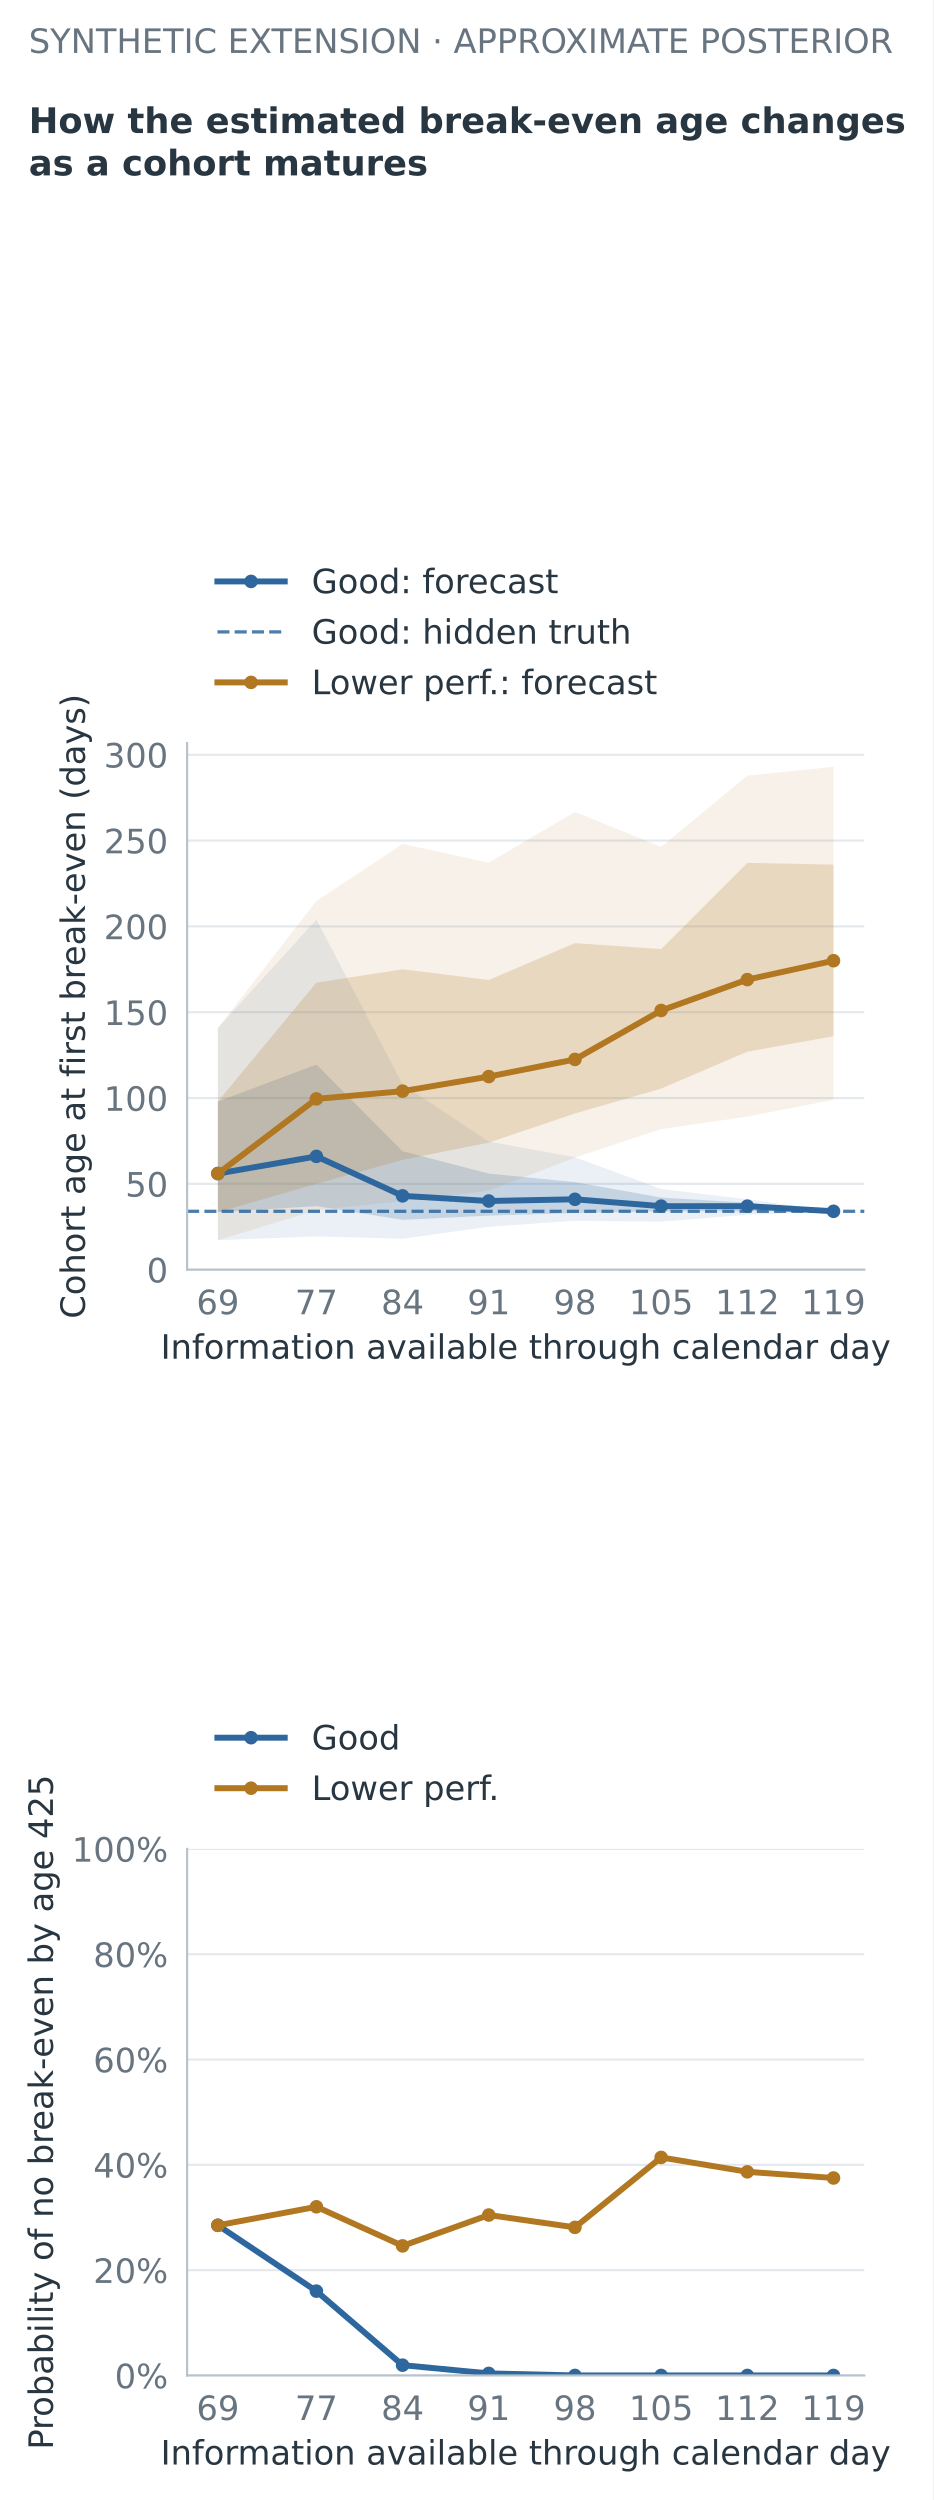
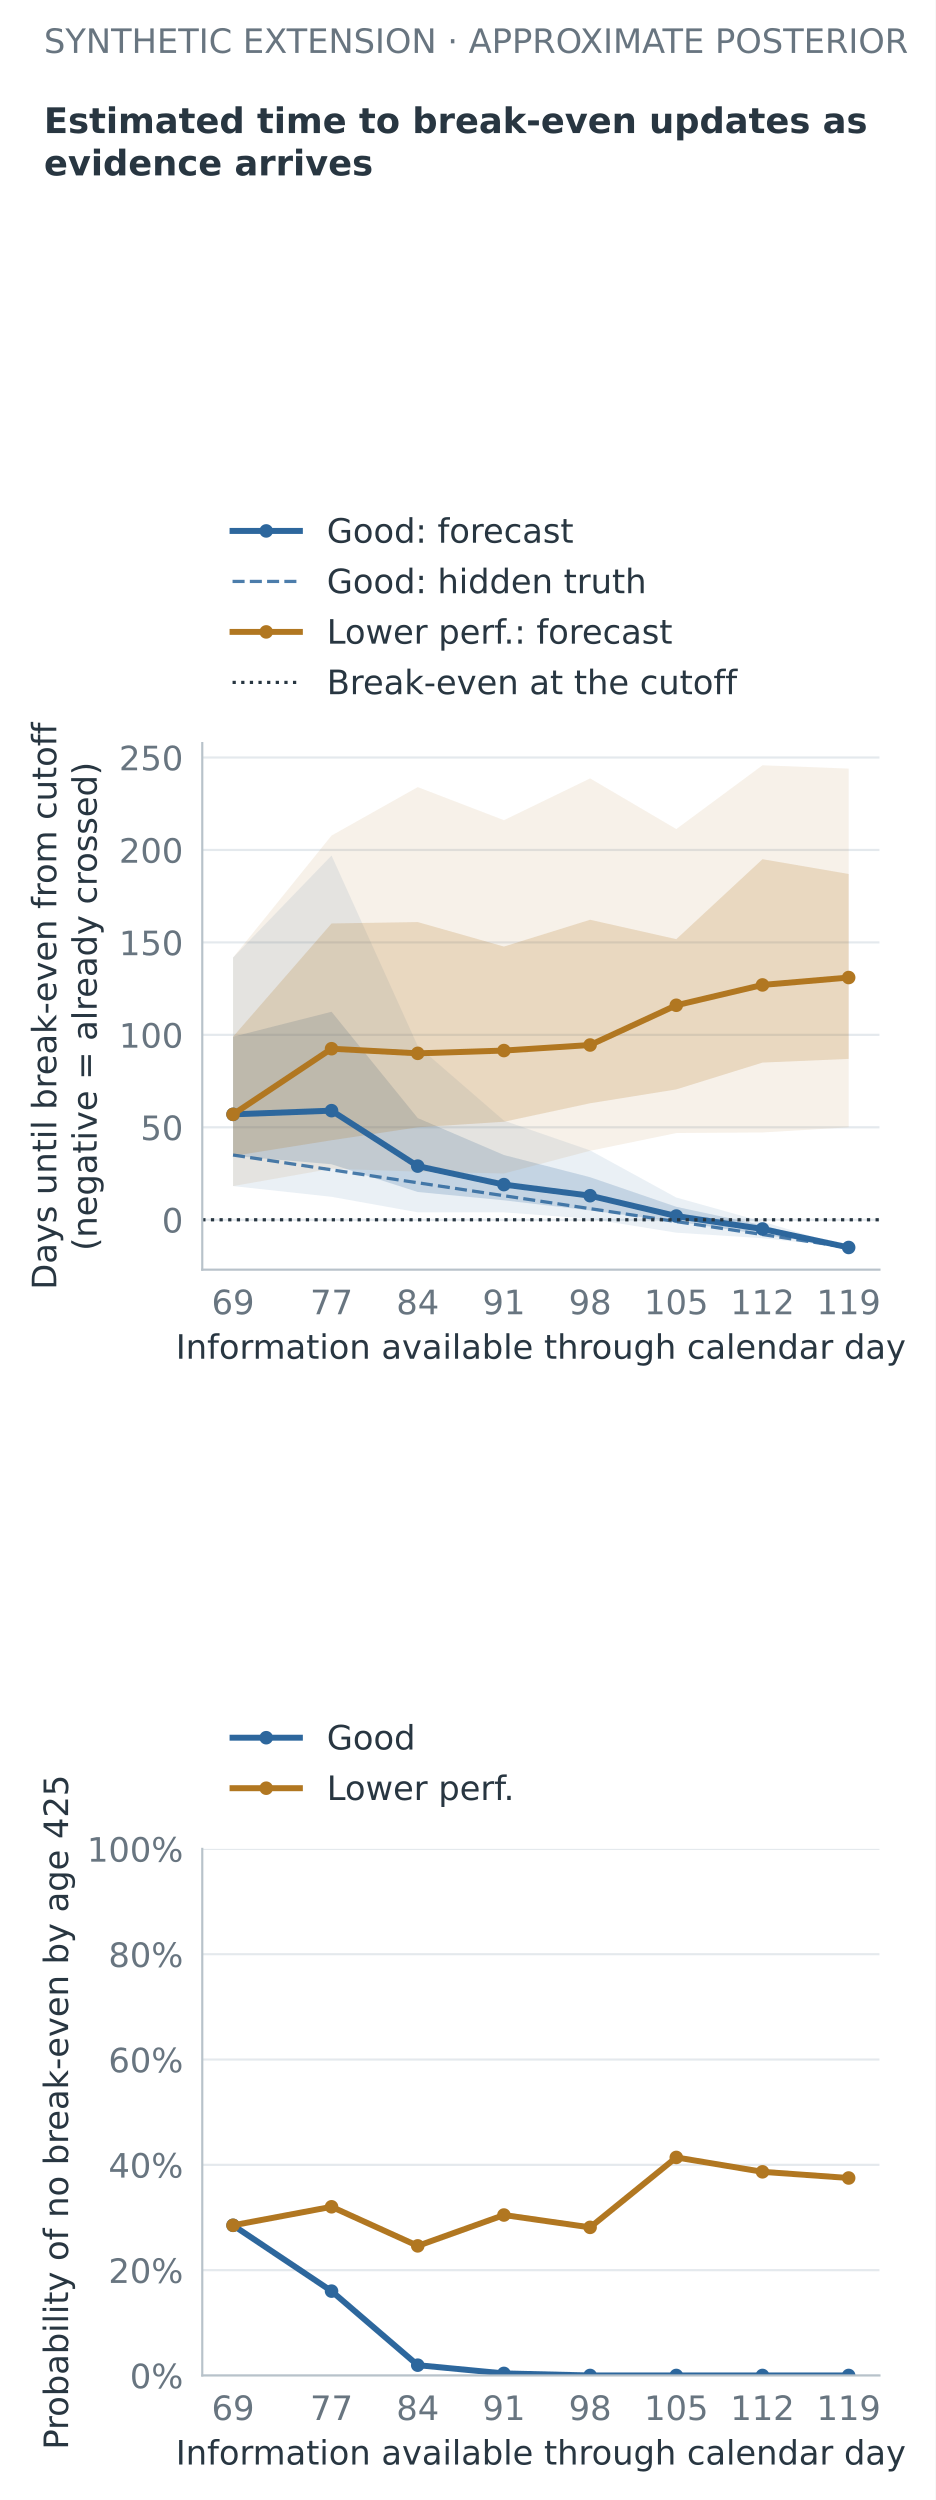
- <svg xmlns="http://www.w3.org/2000/svg" xmlns:xlink="http://www.w3.org/1999/xlink" role="img" aria-labelledby="11-break-even-learning-mobile-title 11-break-even-learning-mobile-desc" width="343.762pt" height="921.023pt" viewBox="0 0 343.762 921.023" version="1.1">
+ <svg xmlns="http://www.w3.org/2000/svg" xmlns:xlink="http://www.w3.org/1999/xlink" role="img" aria-labelledby="11-break-even-learning-mobile-title 11-break-even-learning-mobile-desc" width="344.663pt" height="921.023pt" viewBox="0 0 344.663 921.023" version="1.1">
  <defs>
    <style type="text/css">*{stroke-linejoin: round; stroke-linecap: butt}</style>
  </defs>
  <g id="figure_1">
    <g id="patch_1">
-       <path d="M 0 921.023  L 343.762 921.023  L 343.762 0  L 0 0  z " style="fill: #ffffff" />
+       <path d="M 0 921.023  L 344.663 921.023  L 344.663 0  L 0 0  z " style="fill: #ffffff" />
    </g>
    <g id="axes_1">
      <g id="patch_2">
-         <path d="M 68.931 467.756  L 318.411 467.756  L 318.411 273.762  L 68.931 273.762  z " style="fill: #ffffff" />
+         <path d="M 74.515 467.756  L 323.995 467.756  L 323.995 273.762  L 74.515 273.762  z " style="fill: #ffffff" />
      </g>
      <g id="matplotlib.axis_1">
        <g id="xtick_1">
          <g id="line2d_1" />
          <g id="text_1">
-             <text style="font-size: 12.4px; font-family: 'DejaVu Sans'; text-anchor: middle; fill: #687580" x="80.271" y="484.177" transform="rotate(-0 80.27141 484.1766)">69</text>
+             <text style="font-size: 12.4px; font-family: 'DejaVu Sans'; text-anchor: middle; fill: #687580" x="85.855" y="484.177" transform="rotate(-0 85.85528 484.1766)">69</text>
          </g>
        </g>
        <g id="xtick_2">
          <g id="line2d_2" />
          <g id="text_2">
-             <text style="font-size: 12.4px; font-family: 'DejaVu Sans'; text-anchor: middle; fill: #687580" x="116.559" y="484.177" transform="rotate(-0 116.5594 484.1766)">77</text>
+             <text style="font-size: 12.4px; font-family: 'DejaVu Sans'; text-anchor: middle; fill: #687580" x="122.143" y="484.177" transform="rotate(-0 122.1433 484.1766)">77</text>
          </g>
        </g>
        <g id="xtick_3">
          <g id="line2d_3" />
          <g id="text_3">
-             <text style="font-size: 12.4px; font-family: 'DejaVu Sans'; text-anchor: middle; fill: #687580" x="148.311" y="484.177" transform="rotate(-0 148.3114 484.1766)">84</text>
+             <text style="font-size: 12.4px; font-family: 'DejaVu Sans'; text-anchor: middle; fill: #687580" x="153.895" y="484.177" transform="rotate(-0 153.8953 484.1766)">84</text>
          </g>
        </g>
        <g id="xtick_4">
          <g id="line2d_4" />
          <g id="text_4">
-             <text style="font-size: 12.4px; font-family: 'DejaVu Sans'; text-anchor: middle; fill: #687580" x="180.063" y="484.177" transform="rotate(-0 180.0634 484.1766)">91</text>
+             <text style="font-size: 12.4px; font-family: 'DejaVu Sans'; text-anchor: middle; fill: #687580" x="185.647" y="484.177" transform="rotate(-0 185.6473 484.1766)">91</text>
          </g>
        </g>
        <g id="xtick_5">
          <g id="line2d_5" />
          <g id="text_5">
-             <text style="font-size: 12.4px; font-family: 'DejaVu Sans'; text-anchor: middle; fill: #687580" x="211.815" y="484.177" transform="rotate(-0 211.8154 484.1766)">98</text>
+             <text style="font-size: 12.4px; font-family: 'DejaVu Sans'; text-anchor: middle; fill: #687580" x="217.399" y="484.177" transform="rotate(-0 217.3993 484.1766)">98</text>
          </g>
        </g>
        <g id="xtick_6">
          <g id="line2d_6" />
          <g id="text_6">
-             <text style="font-size: 12.4px; font-family: 'DejaVu Sans'; text-anchor: middle; fill: #687580" x="243.567" y="484.177" transform="rotate(-0 243.5674 484.1766)">105</text>
+             <text style="font-size: 12.4px; font-family: 'DejaVu Sans'; text-anchor: middle; fill: #687580" x="249.151" y="484.177" transform="rotate(-0 249.1513 484.1766)">105</text>
          </g>
        </g>
        <g id="xtick_7">
          <g id="line2d_7" />
          <g id="text_7">
-             <text style="font-size: 12.4px; font-family: 'DejaVu Sans'; text-anchor: middle; fill: #687580" x="275.319" y="484.177" transform="rotate(-0 275.3194 484.1766)">112</text>
+             <text style="font-size: 12.4px; font-family: 'DejaVu Sans'; text-anchor: middle; fill: #687580" x="280.903" y="484.177" transform="rotate(-0 280.9033 484.1766)">112</text>
          </g>
        </g>
        <g id="xtick_8">
          <g id="line2d_8" />
          <g id="text_8">
-             <text style="font-size: 12.4px; font-family: 'DejaVu Sans'; text-anchor: middle; fill: #687580" x="307.071" y="484.177" transform="rotate(-0 307.0714 484.1766)">119</text>
+             <text style="font-size: 12.4px; font-family: 'DejaVu Sans'; text-anchor: middle; fill: #687580" x="312.655" y="484.177" transform="rotate(-0 312.6553 484.1766)">119</text>
          </g>
        </g>
        <g id="text_9">
-           <text style="font-size: 12.4px; font-family: 'DejaVu Sans'; text-anchor: middle; fill: #283641" x="193.671" y="500.578" transform="rotate(-0 193.6714 500.5776)">Information available through calendar day</text>
+           <text style="font-size: 12.4px; font-family: 'DejaVu Sans'; text-anchor: middle; fill: #283641" x="199.255" y="500.578" transform="rotate(-0 199.2553 500.5776)">Information available through calendar day</text>
        </g>
      </g>
      <g id="matplotlib.axis_2">
        <g id="ytick_1">
          <g id="line2d_9">
-             <path d="M 68.931 467.756  L 318.411 467.756  " clip-path="url(#pf636f2463e)" style="fill: none; stroke: #e4e9ed; stroke-width: 0.8; stroke-linecap: square" />
+             <path d="M 74.515 449.364  L 323.995 449.364  " clip-path="url(#p6040a4cb1c)" style="fill: none; stroke: #e4e9ed; stroke-width: 0.8; stroke-linecap: square" />
          </g>
          <g id="line2d_10" />
          <g id="text_10">
-             <text style="font-size: 12.4px; font-family: 'DejaVu Sans'; text-anchor: end; fill: #687580" x="61.931" y="472.466" transform="rotate(-0 61.93141 472.4661)">0</text>
+             <text style="font-size: 12.4px; font-family: 'DejaVu Sans'; text-anchor: end; fill: #687580" x="67.515" y="454.075" transform="rotate(-0 67.51528 454.0749)">0</text>
          </g>
        </g>
        <g id="ytick_2">
          <g id="line2d_11">
-             <path d="M 68.931 436.139  L 318.411 436.139  " clip-path="url(#pf636f2463e)" style="fill: none; stroke: #e4e9ed; stroke-width: 0.8; stroke-linecap: square" />
+             <path d="M 74.515 415.306  L 323.995 415.306  " clip-path="url(#p6040a4cb1c)" style="fill: none; stroke: #e4e9ed; stroke-width: 0.8; stroke-linecap: square" />
          </g>
          <g id="line2d_12" />
          <g id="text_11">
-             <text style="font-size: 12.4px; font-family: 'DejaVu Sans'; text-anchor: end; fill: #687580" x="61.931" y="440.849" transform="rotate(-0 61.93141 440.8494)">50</text>
+             <text style="font-size: 12.4px; font-family: 'DejaVu Sans'; text-anchor: end; fill: #687580" x="67.515" y="420.017" transform="rotate(-0 67.51528 420.017)">50</text>
          </g>
        </g>
        <g id="ytick_3">
          <g id="line2d_13">
-             <path d="M 68.931 404.522  L 318.411 404.522  " clip-path="url(#pf636f2463e)" style="fill: none; stroke: #e4e9ed; stroke-width: 0.8; stroke-linecap: square" />
+             <path d="M 74.515 381.249  L 323.995 381.249  " clip-path="url(#p6040a4cb1c)" style="fill: none; stroke: #e4e9ed; stroke-width: 0.8; stroke-linecap: square" />
          </g>
          <g id="line2d_14" />
          <g id="text_12">
-             <text style="font-size: 12.4px; font-family: 'DejaVu Sans'; text-anchor: end; fill: #687580" x="61.931" y="409.233" transform="rotate(-0 61.93141 409.2328)">100</text>
+             <text style="font-size: 12.4px; font-family: 'DejaVu Sans'; text-anchor: end; fill: #687580" x="67.515" y="385.959" transform="rotate(-0 67.51528 385.9591)">100</text>
          </g>
        </g>
        <g id="ytick_4">
          <g id="line2d_15">
-             <path d="M 68.931 372.906  L 318.411 372.906  " clip-path="url(#pf636f2463e)" style="fill: none; stroke: #e4e9ed; stroke-width: 0.8; stroke-linecap: square" />
+             <path d="M 74.515 347.191  L 323.995 347.191  " clip-path="url(#p6040a4cb1c)" style="fill: none; stroke: #e4e9ed; stroke-width: 0.8; stroke-linecap: square" />
          </g>
          <g id="line2d_16" />
          <g id="text_13">
-             <text style="font-size: 12.4px; font-family: 'DejaVu Sans'; text-anchor: end; fill: #687580" x="61.931" y="377.616" transform="rotate(-0 61.93141 377.6161)">150</text>
+             <text style="font-size: 12.4px; font-family: 'DejaVu Sans'; text-anchor: end; fill: #687580" x="67.515" y="351.901" transform="rotate(-0 67.51528 351.9013)">150</text>
          </g>
        </g>
        <g id="ytick_5">
          <g id="line2d_17">
-             <path d="M 68.931 341.289  L 318.411 341.289  " clip-path="url(#pf636f2463e)" style="fill: none; stroke: #e4e9ed; stroke-width: 0.8; stroke-linecap: square" />
+             <path d="M 74.515 313.133  L 323.995 313.133  " clip-path="url(#p6040a4cb1c)" style="fill: none; stroke: #e4e9ed; stroke-width: 0.8; stroke-linecap: square" />
          </g>
          <g id="line2d_18" />
          <g id="text_14">
-             <text style="font-size: 12.4px; font-family: 'DejaVu Sans'; text-anchor: end; fill: #687580" x="61.931" y="345.999" transform="rotate(-0 61.93141 345.9994)">200</text>
+             <text style="font-size: 12.4px; font-family: 'DejaVu Sans'; text-anchor: end; fill: #687580" x="67.515" y="317.843" transform="rotate(-0 67.51528 317.8434)">200</text>
          </g>
        </g>
        <g id="ytick_6">
          <g id="line2d_19">
-             <path d="M 68.931 309.672  L 318.411 309.672  " clip-path="url(#pf636f2463e)" style="fill: none; stroke: #e4e9ed; stroke-width: 0.8; stroke-linecap: square" />
+             <path d="M 74.515 279.075  L 323.995 279.075  " clip-path="url(#p6040a4cb1c)" style="fill: none; stroke: #e4e9ed; stroke-width: 0.8; stroke-linecap: square" />
          </g>
          <g id="line2d_20" />
          <g id="text_15">
-             <text style="font-size: 12.4px; font-family: 'DejaVu Sans'; text-anchor: end; fill: #687580" x="61.931" y="314.383" transform="rotate(-0 61.93141 314.3828)">250</text>
-           </g>
-         </g>
-         <g id="ytick_7">
-           <g id="line2d_21">
-             <path d="M 68.931 278.056  L 318.411 278.056  " clip-path="url(#pf636f2463e)" style="fill: none; stroke: #e4e9ed; stroke-width: 0.8; stroke-linecap: square" />
-           </g>
-           <g id="line2d_22" />
-           <g id="text_16">
-             <text style="font-size: 12.4px; font-family: 'DejaVu Sans'; text-anchor: end; fill: #687580" x="61.931" y="282.766" transform="rotate(-0 61.93141 282.7661)">300</text>
+             <text style="font-size: 12.4px; font-family: 'DejaVu Sans'; text-anchor: end; fill: #687580" x="67.515" y="283.786" transform="rotate(-0 67.51528 283.7856)">250</text>
+           </g>
+         </g>
+         <g id="text_16">
+           <text style="font-size: 12.4px; font-family: 'DejaVu Sans'; fill: #283641" transform="translate(20.74327 475.1271) rotate(-90)">Days until break-even from cutoff</text>
+           <text style="font-size: 12.4px; font-family: 'DejaVu Sans'; fill: #283641" transform="translate(35.62666 460.8002) rotate(-90)">(negative = already crossed)</text>
+         </g>
+       </g>
+       <g id="FillBetweenPolyCollection_1">
+         <defs>
+           <path id="me41618d781" d="M 85.855 -568.247  L 85.855 -484.056  L 122.143 -480.105  L 153.895 -474.383  L 185.647 -474.383  L 217.399 -471.999  L 249.151 -466.891  L 280.903 -464.847  L 312.655 -461.441  L 312.655 -461.441  L 312.655 -461.441  L 280.903 -470.978  L 249.151 -479.833  L 217.399 -497.202  L 185.647 -508.169  L 153.895 -535.687  L 122.143 -605.847  L 85.855 -568.247  z " />
+         </defs>
+         <g clip-path="url(#p6040a4cb1c)">
+           <use xlink:href="#me41618d781" x="0" y="921.023" style="fill: #2d679d; fill-opacity: 0.1" />
+         </g>
+       </g>
+       <g id="FillBetweenPolyCollection_2">
+         <defs>
+           <path id="me550115da3" d="M 85.855 -539.093  L 85.855 -495.159  L 122.143 -492.093  L 153.895 -481.876  L 185.647 -478.811  L 217.399 -475.064  L 249.151 -470.978  L 280.903 -466.209  L 312.655 -461.441  L 312.655 -461.441  L 312.655 -461.441  L 280.903 -469.615  L 249.151 -476.427  L 217.399 -487.325  L 185.647 -495.499  L 153.895 -509.122  L 122.143 -548.289  L 85.855 -539.093  z " />
+         </defs>
+         <g clip-path="url(#p6040a4cb1c)">
+           <use xlink:href="#me550115da3" x="0" y="921.023" style="fill: #2d679d; fill-opacity: 0.2" />
+         </g>
+       </g>
+       <g id="FillBetweenPolyCollection_3">
+         <defs>
+           <path id="m7a4c3ed41d" d="M 85.855 -568.247  L 85.855 -484.056  L 122.143 -490.459  L 153.895 -489.369  L 185.647 -488.688  L 217.399 -497.066  L 249.151 -503.605  L 280.903 -503.809  L 312.655 -505.717  L 312.655 -637.861  L 312.655 -637.861  L 280.903 -639.087  L 249.151 -615.587  L 217.399 -634.251  L 185.647 -618.857  L 153.895 -631.049  L 122.143 -613.203  L 85.855 -568.247  z " />
+         </defs>
+         <g clip-path="url(#p6040a4cb1c)">
+           <use xlink:href="#m7a4c3ed41d" x="0" y="921.023" style="fill: #b17721; fill-opacity: 0.1" />
+         </g>
+       </g>
+       <g id="FillBetweenPolyCollection_4">
+         <defs>
+           <path id="ma99f6b5fcb" d="M 85.855 -539.093  L 85.855 -495.159  L 122.143 -500.948  L 153.895 -505.717  L 185.647 -507.76  L 217.399 -514.572  L 249.151 -519.68  L 280.903 -529.557  L 312.655 -530.919  L 312.655 -599.035  L 312.655 -599.035  L 280.903 -604.484  L 249.151 -575.024  L 217.399 -582.176  L 185.647 -572.3  L 153.895 -581.325  L 122.143 -580.814  L 85.855 -539.093  z " />
+         </defs>
+         <g clip-path="url(#p6040a4cb1c)">
+           <use xlink:href="#ma99f6b5fcb" x="0" y="921.023" style="fill: #b17721; fill-opacity: 0.2" />
+         </g>
+       </g>
+       <g id="line2d_21">
+         <path d="M 85.855 410.538  L 122.143 409.176  L 153.895 429.611  L 185.647 436.422  L 217.399 440.509  L 249.151 448.002  L 280.903 452.77  L 312.655 459.582  " clip-path="url(#p6040a4cb1c)" style="fill: none; stroke: #2d679d; stroke-width: 2.2; stroke-linecap: square" />
+         <defs>
+           <path id="m48d8ef80a4" d="M 0 2  C 0.53 2 1.039 1.789 1.414 1.414  C 1.789 1.039 2 0.53 2 0  C 2 -0.53 1.789 -1.039 1.414 -1.414  C 1.039 -1.789 0.53 -2 0 -2  C -0.53 -2 -1.039 -1.789 -1.414 -1.414  C -1.789 -1.039 -2 -0.53 -2 0  C -2 0.53 -1.789 1.039 -1.414 1.414  C -1.039 1.789 -0.53 2 0 2  z " style="stroke: #2d679d" />
+         </defs>
+         <g clip-path="url(#p6040a4cb1c)">
+           <use xlink:href="#m48d8ef80a4" x="85.855" y="410.538" style="fill: #2d679d; stroke: #2d679d" />
+           <use xlink:href="#m48d8ef80a4" x="122.143" y="409.176" style="fill: #2d679d; stroke: #2d679d" />
+           <use xlink:href="#m48d8ef80a4" x="153.895" y="429.611" style="fill: #2d679d; stroke: #2d679d" />
+           <use xlink:href="#m48d8ef80a4" x="185.647" y="436.422" style="fill: #2d679d; stroke: #2d679d" />
+           <use xlink:href="#m48d8ef80a4" x="217.399" y="440.509" style="fill: #2d679d; stroke: #2d679d" />
+           <use xlink:href="#m48d8ef80a4" x="249.151" y="448.002" style="fill: #2d679d; stroke: #2d679d" />
+           <use xlink:href="#m48d8ef80a4" x="280.903" y="452.77" style="fill: #2d679d; stroke: #2d679d" />
+           <use xlink:href="#m48d8ef80a4" x="312.655" y="459.582" style="fill: #2d679d; stroke: #2d679d" />
+         </g>
+       </g>
+       <g id="line2d_22">
+         <path d="M 85.855 425.524  L 122.143 430.973  L 153.895 435.741  L 185.647 440.509  L 217.399 445.277  L 249.151 450.045  L 280.903 454.814  L 312.655 459.582  " clip-path="url(#p6040a4cb1c)" style="fill: none; stroke-dasharray: 4.44,1.92; stroke-dashoffset: 0; stroke: #2d679d; stroke-opacity: 0.85; stroke-width: 1.2" />
+       </g>
+       <g id="line2d_23">
+         <path d="M 85.855 410.538  L 122.143 386.357  L 153.895 388.06  L 185.647 387.038  L 217.399 384.995  L 249.151 370.35  L 280.903 362.857  L 312.655 360.133  " clip-path="url(#p6040a4cb1c)" style="fill: none; stroke: #b17721; stroke-width: 2.2; stroke-linecap: square" />
+         <defs>
+           <path id="mb0d47473b6" d="M 0 2  C 0.53 2 1.039 1.789 1.414 1.414  C 1.789 1.039 2 0.53 2 0  C 2 -0.53 1.789 -1.039 1.414 -1.414  C 1.039 -1.789 0.53 -2 0 -2  C -0.53 -2 -1.039 -1.789 -1.414 -1.414  C -1.789 -1.039 -2 -0.53 -2 0  C -2 0.53 -1.789 1.039 -1.414 1.414  C -1.039 1.789 -0.53 2 0 2  z " style="stroke: #b17721" />
+         </defs>
+         <g clip-path="url(#p6040a4cb1c)">
+           <use xlink:href="#mb0d47473b6" x="85.855" y="410.538" style="fill: #b17721; stroke: #b17721" />
+           <use xlink:href="#mb0d47473b6" x="122.143" y="386.357" style="fill: #b17721; stroke: #b17721" />
+           <use xlink:href="#mb0d47473b6" x="153.895" y="388.06" style="fill: #b17721; stroke: #b17721" />
+           <use xlink:href="#mb0d47473b6" x="185.647" y="387.038" style="fill: #b17721; stroke: #b17721" />
+           <use xlink:href="#mb0d47473b6" x="217.399" y="384.995" style="fill: #b17721; stroke: #b17721" />
+           <use xlink:href="#mb0d47473b6" x="249.151" y="370.35" style="fill: #b17721; stroke: #b17721" />
+           <use xlink:href="#mb0d47473b6" x="280.903" y="362.857" style="fill: #b17721; stroke: #b17721" />
+           <use xlink:href="#mb0d47473b6" x="312.655" y="360.133" style="fill: #b17721; stroke: #b17721" />
+         </g>
+       </g>
+       <g id="line2d_24">
+         <path d="M 74.515 449.364  L 323.995 449.364  " clip-path="url(#p6040a4cb1c)" style="fill: none; stroke-dasharray: 1.2,1.98; stroke-dashoffset: 0; stroke: #283641; stroke-width: 1.2" />
+       </g>
+       <g id="patch_3">
+         <path d="M 74.515 467.756  L 74.515 273.762  " style="fill: none; stroke: #b8c2ca; stroke-width: 0.8; stroke-linejoin: miter; stroke-linecap: square" />
+       </g>
+       <g id="patch_4">
+         <path d="M 74.515 467.756  L 323.995 467.756  " style="fill: none; stroke: #b8c2ca; stroke-width: 0.8; stroke-linejoin: miter; stroke-linecap: square" />
+       </g>
+       <g id="legend_1">
+         <g id="line2d_25">
+           <path d="M 85.675 195.6  L 98.075 195.6  L 110.475 195.6  " style="fill: none; stroke: #2d679d; stroke-width: 2.2; stroke-linecap: square" />
+           <g>
+             <use xlink:href="#m48d8ef80a4" x="98.075" y="195.6" style="fill: #2d679d; stroke: #2d679d" />
          </g>
        </g>
        <g id="text_17">
-           <text style="font-size: 12.4px; font-family: 'DejaVu Sans'; text-anchor: middle; fill: #283641" x="31.284" y="370.759" transform="rotate(-90 31.284 370.7588)">Cohort age at first break-even (days)</text>
-         </g>
-       </g>
-       <g id="FillBetweenPolyCollection_1">
-         <defs>
-           <path id="m60b4189565" d="M 80.271 -542.3  L 80.271 -464.144  L 116.559 -465.535  L 148.311 -464.649  L 180.063 -469.076  L 211.815 -471.289  L 243.567 -470.973  L 275.319 -473.502  L 307.071 -474.767  L 307.071 -474.767  L 307.071 -474.767  L 275.319 -479.193  L 243.567 -482.987  L 211.815 -494.685  L 180.063 -500.439  L 148.311 -521.559  L 116.559 -582.263  L 80.271 -542.3  z " />
-         </defs>
-         <g clip-path="url(#pf636f2463e)">
-           <use xlink:href="#m60b4189565" x="0" y="921.023" style="fill: #2d679d; fill-opacity: 0.1" />
-         </g>
-       </g>
-       <g id="FillBetweenPolyCollection_2">
-         <defs>
-           <path id="mf5fc3c7958" d="M 80.271 -515.236  L 80.271 -474.451  L 116.559 -476.664  L 148.311 -471.605  L 180.063 -473.186  L 211.815 -474.134  L 243.567 -474.767  L 275.319 -474.767  L 307.071 -474.767  L 307.071 -474.767  L 307.071 -474.767  L 275.319 -477.928  L 243.567 -479.825  L 211.815 -485.516  L 180.063 -488.678  L 148.311 -496.898  L 116.559 -528.831  L 80.271 -515.236  z " />
-         </defs>
-         <g clip-path="url(#pf636f2463e)">
-           <use xlink:href="#mf5fc3c7958" x="0" y="921.023" style="fill: #2d679d; fill-opacity: 0.2" />
-         </g>
-       </g>
-       <g id="FillBetweenPolyCollection_3">
-         <defs>
-           <path id="mb8241f0a92" d="M 80.271 -542.3  L 80.271 -464.144  L 116.559 -475.146  L 148.311 -478.561  L 180.063 -482.355  L 211.815 -494.559  L 243.567 -505.056  L 275.319 -509.672  L 307.071 -515.868  L 307.071 -638.541  L 307.071 -638.541  L 275.319 -635.253  L 243.567 -609.011  L 211.815 -621.911  L 180.063 -603.194  L 148.311 -610.086  L 116.559 -589.093  L 80.271 -542.3  z " />
-         </defs>
-         <g clip-path="url(#pf636f2463e)">
-           <use xlink:href="#mb8241f0a92" x="0" y="921.023" style="fill: #b17721; fill-opacity: 0.1" />
-         </g>
-       </g>
-       <g id="FillBetweenPolyCollection_4">
-         <defs>
-           <path id="m3d0ce17b58" d="M 80.271 -515.236  L 80.271 -474.451  L 116.559 -484.884  L 148.311 -493.737  L 180.063 -500.06  L 211.815 -510.81  L 243.567 -519.979  L 275.319 -533.574  L 307.071 -539.265  L 307.071 -602.498  L 307.071 -602.498  L 275.319 -603.13  L 243.567 -571.356  L 211.815 -573.569  L 180.063 -559.974  L 148.311 -563.926  L 116.559 -559.025  L 80.271 -515.236  z " />
-         </defs>
-         <g clip-path="url(#pf636f2463e)">
-           <use xlink:href="#m3d0ce17b58" x="0" y="921.023" style="fill: #b17721; fill-opacity: 0.2" />
-         </g>
-       </g>
-       <g id="line2d_23">
-         <path d="M 80.271 432.345  L 116.559 426.022  L 148.311 440.565  L 180.063 442.462  L 211.815 441.83  L 243.567 444.359  L 275.319 444.359  L 307.071 446.256  " clip-path="url(#pf636f2463e)" style="fill: none; stroke: #2d679d; stroke-width: 2.2; stroke-linecap: square" />
-         <defs>
-           <path id="m3fb8f1a440" d="M 0 2  C 0.53 2 1.039 1.789 1.414 1.414  C 1.789 1.039 2 0.53 2 0  C 2 -0.53 1.789 -1.039 1.414 -1.414  C 1.039 -1.789 0.53 -2 0 -2  C -0.53 -2 -1.039 -1.789 -1.414 -1.414  C -1.789 -1.039 -2 -0.53 -2 0  C -2 0.53 -1.789 1.039 -1.414 1.414  C -1.039 1.789 -0.53 2 0 2  z " style="stroke: #2d679d" />
-         </defs>
-         <g clip-path="url(#pf636f2463e)">
-           <use xlink:href="#m3fb8f1a440" x="80.271" y="432.345" style="fill: #2d679d; stroke: #2d679d" />
-           <use xlink:href="#m3fb8f1a440" x="116.559" y="426.022" style="fill: #2d679d; stroke: #2d679d" />
-           <use xlink:href="#m3fb8f1a440" x="148.311" y="440.565" style="fill: #2d679d; stroke: #2d679d" />
-           <use xlink:href="#m3fb8f1a440" x="180.063" y="442.462" style="fill: #2d679d; stroke: #2d679d" />
-           <use xlink:href="#m3fb8f1a440" x="211.815" y="441.83" style="fill: #2d679d; stroke: #2d679d" />
-           <use xlink:href="#m3fb8f1a440" x="243.567" y="444.359" style="fill: #2d679d; stroke: #2d679d" />
-           <use xlink:href="#m3fb8f1a440" x="275.319" y="444.359" style="fill: #2d679d; stroke: #2d679d" />
-           <use xlink:href="#m3fb8f1a440" x="307.071" y="446.256" style="fill: #2d679d; stroke: #2d679d" />
-         </g>
-       </g>
-       <g id="line2d_24">
-         <path d="M 68.931 446.256  L 318.411 446.256  " clip-path="url(#pf636f2463e)" style="fill: none; stroke-dasharray: 4.44,1.92; stroke-dashoffset: 0; stroke: #2d679d; stroke-opacity: 0.85; stroke-width: 1.2" />
-       </g>
-       <g id="line2d_25">
-         <path d="M 80.271 432.345  L 116.559 404.838  L 148.311 401.993  L 180.063 396.618  L 211.815 390.295  L 243.567 372.273  L 275.319 360.891  L 307.071 353.936  " clip-path="url(#pf636f2463e)" style="fill: none; stroke: #b17721; stroke-width: 2.2; stroke-linecap: square" />
-         <defs>
-           <path id="me42f14f376" d="M 0 2  C 0.53 2 1.039 1.789 1.414 1.414  C 1.789 1.039 2 0.53 2 0  C 2 -0.53 1.789 -1.039 1.414 -1.414  C 1.039 -1.789 0.53 -2 0 -2  C -0.53 -2 -1.039 -1.789 -1.414 -1.414  C -1.789 -1.039 -2 -0.53 -2 0  C -2 0.53 -1.789 1.039 -1.414 1.414  C -1.039 1.789 -0.53 2 0 2  z " style="stroke: #b17721" />
-         </defs>
-         <g clip-path="url(#pf636f2463e)">
-           <use xlink:href="#me42f14f376" x="80.271" y="432.345" style="fill: #b17721; stroke: #b17721" />
-           <use xlink:href="#me42f14f376" x="116.559" y="404.838" style="fill: #b17721; stroke: #b17721" />
-           <use xlink:href="#me42f14f376" x="148.311" y="401.993" style="fill: #b17721; stroke: #b17721" />
-           <use xlink:href="#me42f14f376" x="180.063" y="396.618" style="fill: #b17721; stroke: #b17721" />
-           <use xlink:href="#me42f14f376" x="211.815" y="390.295" style="fill: #b17721; stroke: #b17721" />
-           <use xlink:href="#me42f14f376" x="243.567" y="372.273" style="fill: #b17721; stroke: #b17721" />
-           <use xlink:href="#me42f14f376" x="275.319" y="360.891" style="fill: #b17721; stroke: #b17721" />
-           <use xlink:href="#me42f14f376" x="307.071" y="353.936" style="fill: #b17721; stroke: #b17721" />
-         </g>
-       </g>
-       <g id="patch_3">
-         <path d="M 68.931 467.756  L 68.931 273.762  " style="fill: none; stroke: #b8c2ca; stroke-width: 0.8; stroke-linejoin: miter; stroke-linecap: square" />
-       </g>
-       <g id="patch_4">
-         <path d="M 68.931 467.756  L 318.411 467.756  " style="fill: none; stroke: #b8c2ca; stroke-width: 0.8; stroke-linejoin: miter; stroke-linecap: square" />
-       </g>
-       <g id="legend_1">
+           <text style="font-size: 12.4px; font-family: 'DejaVu Sans'; text-anchor: start; fill: #283641" x="120.395" y="199.94" transform="rotate(-0 120.3953 199.9403)">Good: forecast</text>
+         </g>
        <g id="line2d_26">
-           <path d="M 80.091 214.201  L 92.491 214.201  L 104.891 214.201  " style="fill: none; stroke: #2d679d; stroke-width: 2.2; stroke-linecap: square" />
+           <path d="M 85.675 214.201  L 98.075 214.201  L 110.475 214.201  " style="fill: none; stroke-dasharray: 4.44,1.92; stroke-dashoffset: 0; stroke: #2d679d; stroke-opacity: 0.85; stroke-width: 1.2" />
+         </g>
+         <g id="text_18">
+           <text style="font-size: 12.4px; font-family: 'DejaVu Sans'; text-anchor: start; fill: #283641" x="120.395" y="218.541" transform="rotate(-0 120.3953 218.5413)">Good: hidden truth</text>
+         </g>
+         <g id="line2d_27">
+           <path d="M 85.675 232.802  L 98.075 232.802  L 110.475 232.802  " style="fill: none; stroke: #b17721; stroke-width: 2.2; stroke-linecap: square" />
          <g>
-             <use xlink:href="#m3fb8f1a440" x="92.491" y="214.201" style="fill: #2d679d; stroke: #2d679d" />
-           </g>
-         </g>
-         <g id="text_18">
-           <text style="font-size: 12.4px; font-family: 'DejaVu Sans'; text-anchor: start; fill: #283641" x="114.811" y="218.541" transform="rotate(-0 114.8114 218.5413)">Good: forecast</text>
-         </g>
-         <g id="line2d_27">
-           <path d="M 80.091 232.802  L 92.491 232.802  L 104.891 232.802  " style="fill: none; stroke-dasharray: 4.44,1.92; stroke-dashoffset: 0; stroke: #2d679d; stroke-opacity: 0.85; stroke-width: 1.2" />
+             <use xlink:href="#mb0d47473b6" x="98.075" y="232.802" style="fill: #b17721; stroke: #b17721" />
+           </g>
        </g>
        <g id="text_19">
-           <text style="font-size: 12.4px; font-family: 'DejaVu Sans'; text-anchor: start; fill: #283641" x="114.811" y="237.142" transform="rotate(-0 114.8114 237.1423)">Good: hidden truth</text>
+           <text style="font-size: 12.4px; font-family: 'DejaVu Sans'; text-anchor: start; fill: #283641" x="120.395" y="237.142" transform="rotate(-0 120.3953 237.1423)">Lower perf.: forecast</text>
        </g>
        <g id="line2d_28">
-           <path d="M 80.091 251.403  L 92.491 251.403  L 104.891 251.403  " style="fill: none; stroke: #b17721; stroke-width: 2.2; stroke-linecap: square" />
-           <g>
-             <use xlink:href="#me42f14f376" x="92.491" y="251.403" style="fill: #b17721; stroke: #b17721" />
-           </g>
+           <path d="M 85.675 251.403  L 98.075 251.403  L 110.475 251.403  " style="fill: none; stroke-dasharray: 1.2,1.98; stroke-dashoffset: 0; stroke: #283641; stroke-width: 1.2" />
        </g>
        <g id="text_20">
-           <text style="font-size: 12.4px; font-family: 'DejaVu Sans'; text-anchor: start; fill: #283641" x="114.811" y="255.743" transform="rotate(-0 114.8114 255.7432)">Lower perf.: forecast</text>
+           <text style="font-size: 12.4px; font-family: 'DejaVu Sans'; text-anchor: start; fill: #283641" x="120.395" y="255.743" transform="rotate(-0 120.3953 255.7432)">Break-even at the cutoff</text>
        </g>
      </g>
    </g>
    <g id="axes_2">
      <g id="patch_5">
-         <path d="M 68.931 875.142  L 318.411 875.142  L 318.411 681.148  L 68.931 681.148  z " style="fill: #ffffff" />
+         <path d="M 74.515 875.142  L 323.995 875.142  L 323.995 681.148  L 74.515 681.148  z " style="fill: #ffffff" />
      </g>
      <g id="matplotlib.axis_3">
        <g id="xtick_9">
          <g id="line2d_29" />
          <g id="text_21">
-             <text style="font-size: 12.4px; font-family: 'DejaVu Sans'; text-anchor: middle; fill: #687580" x="80.271" y="891.563" transform="rotate(-0 80.27141 891.5631)">69</text>
+             <text style="font-size: 12.4px; font-family: 'DejaVu Sans'; text-anchor: middle; fill: #687580" x="85.855" y="891.563" transform="rotate(-0 85.85528 891.5631)">69</text>
          </g>
        </g>
        <g id="xtick_10">
          <g id="line2d_30" />
          <g id="text_22">
-             <text style="font-size: 12.4px; font-family: 'DejaVu Sans'; text-anchor: middle; fill: #687580" x="116.559" y="891.563" transform="rotate(-0 116.5594 891.5631)">77</text>
+             <text style="font-size: 12.4px; font-family: 'DejaVu Sans'; text-anchor: middle; fill: #687580" x="122.143" y="891.563" transform="rotate(-0 122.1433 891.5631)">77</text>
          </g>
        </g>
        <g id="xtick_11">
          <g id="line2d_31" />
          <g id="text_23">
-             <text style="font-size: 12.4px; font-family: 'DejaVu Sans'; text-anchor: middle; fill: #687580" x="148.311" y="891.563" transform="rotate(-0 148.3114 891.5631)">84</text>
+             <text style="font-size: 12.4px; font-family: 'DejaVu Sans'; text-anchor: middle; fill: #687580" x="153.895" y="891.563" transform="rotate(-0 153.8953 891.5631)">84</text>
          </g>
        </g>
        <g id="xtick_12">
          <g id="line2d_32" />
          <g id="text_24">
-             <text style="font-size: 12.4px; font-family: 'DejaVu Sans'; text-anchor: middle; fill: #687580" x="180.063" y="891.563" transform="rotate(-0 180.0634 891.5631)">91</text>
+             <text style="font-size: 12.4px; font-family: 'DejaVu Sans'; text-anchor: middle; fill: #687580" x="185.647" y="891.563" transform="rotate(-0 185.6473 891.5631)">91</text>
          </g>
        </g>
        <g id="xtick_13">
          <g id="line2d_33" />
          <g id="text_25">
-             <text style="font-size: 12.4px; font-family: 'DejaVu Sans'; text-anchor: middle; fill: #687580" x="211.815" y="891.563" transform="rotate(-0 211.8154 891.5631)">98</text>
+             <text style="font-size: 12.4px; font-family: 'DejaVu Sans'; text-anchor: middle; fill: #687580" x="217.399" y="891.563" transform="rotate(-0 217.3993 891.5631)">98</text>
          </g>
        </g>
        <g id="xtick_14">
          <g id="line2d_34" />
          <g id="text_26">
-             <text style="font-size: 12.4px; font-family: 'DejaVu Sans'; text-anchor: middle; fill: #687580" x="243.567" y="891.563" transform="rotate(-0 243.5674 891.5631)">105</text>
+             <text style="font-size: 12.4px; font-family: 'DejaVu Sans'; text-anchor: middle; fill: #687580" x="249.151" y="891.563" transform="rotate(-0 249.1513 891.5631)">105</text>
          </g>
        </g>
        <g id="xtick_15">
          <g id="line2d_35" />
          <g id="text_27">
-             <text style="font-size: 12.4px; font-family: 'DejaVu Sans'; text-anchor: middle; fill: #687580" x="275.319" y="891.563" transform="rotate(-0 275.3194 891.5631)">112</text>
+             <text style="font-size: 12.4px; font-family: 'DejaVu Sans'; text-anchor: middle; fill: #687580" x="280.903" y="891.563" transform="rotate(-0 280.9033 891.5631)">112</text>
          </g>
        </g>
        <g id="xtick_16">
          <g id="line2d_36" />
          <g id="text_28">
-             <text style="font-size: 12.4px; font-family: 'DejaVu Sans'; text-anchor: middle; fill: #687580" x="307.071" y="891.563" transform="rotate(-0 307.0714 891.5631)">119</text>
+             <text style="font-size: 12.4px; font-family: 'DejaVu Sans'; text-anchor: middle; fill: #687580" x="312.655" y="891.563" transform="rotate(-0 312.6553 891.5631)">119</text>
          </g>
        </g>
        <g id="text_29">
-           <text style="font-size: 12.4px; font-family: 'DejaVu Sans'; text-anchor: middle; fill: #283641" x="193.671" y="907.964" transform="rotate(-0 193.6714 907.9641)">Information available through calendar day</text>
+           <text style="font-size: 12.4px; font-family: 'DejaVu Sans'; text-anchor: middle; fill: #283641" x="199.255" y="907.964" transform="rotate(-0 199.2553 907.9641)">Information available through calendar day</text>
        </g>
      </g>
      <g id="matplotlib.axis_4">
-         <g id="ytick_8">
+         <g id="ytick_7">
          <g id="line2d_37">
-             <path d="M 68.931 875.142  L 318.411 875.142  " clip-path="url(#pd96b2e47db)" style="fill: none; stroke: #e4e9ed; stroke-width: 0.8; stroke-linecap: square" />
+             <path d="M 74.515 875.142  L 323.995 875.142  " clip-path="url(#p9f0d40f65c)" style="fill: none; stroke: #e4e9ed; stroke-width: 0.8; stroke-linecap: square" />
          </g>
          <g id="line2d_38" />
          <g id="text_30">
-             <text style="font-size: 12.4px; font-family: 'DejaVu Sans'; text-anchor: end; fill: #687580" x="61.931" y="879.853" transform="rotate(-0 61.93141 879.8525)">0%</text>
-           </g>
-         </g>
-         <g id="ytick_9">
+             <text style="font-size: 12.4px; font-family: 'DejaVu Sans'; text-anchor: end; fill: #687580" x="67.515" y="879.853" transform="rotate(-0 67.51528 879.8525)">0%</text>
+           </g>
+         </g>
+         <g id="ytick_8">
          <g id="line2d_39">
-             <path d="M 68.931 836.343  L 318.411 836.343  " clip-path="url(#pd96b2e47db)" style="fill: none; stroke: #e4e9ed; stroke-width: 0.8; stroke-linecap: square" />
+             <path d="M 74.515 836.343  L 323.995 836.343  " clip-path="url(#p9f0d40f65c)" style="fill: none; stroke: #e4e9ed; stroke-width: 0.8; stroke-linecap: square" />
          </g>
          <g id="line2d_40" />
          <g id="text_31">
-             <text style="font-size: 12.4px; font-family: 'DejaVu Sans'; text-anchor: end; fill: #687580" x="61.931" y="841.054" transform="rotate(-0 61.93141 841.0538)">20%</text>
-           </g>
-         </g>
-         <g id="ytick_10">
+             <text style="font-size: 12.4px; font-family: 'DejaVu Sans'; text-anchor: end; fill: #687580" x="67.515" y="841.054" transform="rotate(-0 67.51528 841.0538)">20%</text>
+           </g>
+         </g>
+         <g id="ytick_9">
          <g id="line2d_41">
-             <path d="M 68.931 797.545  L 318.411 797.545  " clip-path="url(#pd96b2e47db)" style="fill: none; stroke: #e4e9ed; stroke-width: 0.8; stroke-linecap: square" />
+             <path d="M 74.515 797.545  L 323.995 797.545  " clip-path="url(#p9f0d40f65c)" style="fill: none; stroke: #e4e9ed; stroke-width: 0.8; stroke-linecap: square" />
          </g>
          <g id="line2d_42" />
          <g id="text_32">
-             <text style="font-size: 12.4px; font-family: 'DejaVu Sans'; text-anchor: end; fill: #687580" x="61.931" y="802.255" transform="rotate(-0 61.93141 802.2551)">40%</text>
-           </g>
-         </g>
-         <g id="ytick_11">
+             <text style="font-size: 12.4px; font-family: 'DejaVu Sans'; text-anchor: end; fill: #687580" x="67.515" y="802.255" transform="rotate(-0 67.51528 802.2551)">40%</text>
+           </g>
+         </g>
+         <g id="ytick_10">
          <g id="line2d_43">
-             <path d="M 68.931 758.746  L 318.411 758.746  " clip-path="url(#pd96b2e47db)" style="fill: none; stroke: #e4e9ed; stroke-width: 0.8; stroke-linecap: square" />
+             <path d="M 74.515 758.746  L 323.995 758.746  " clip-path="url(#p9f0d40f65c)" style="fill: none; stroke: #e4e9ed; stroke-width: 0.8; stroke-linecap: square" />
          </g>
          <g id="line2d_44" />
          <g id="text_33">
-             <text style="font-size: 12.4px; font-family: 'DejaVu Sans'; text-anchor: end; fill: #687580" x="61.931" y="763.456" transform="rotate(-0 61.93141 763.4564)">60%</text>
-           </g>
-         </g>
-         <g id="ytick_12">
+             <text style="font-size: 12.4px; font-family: 'DejaVu Sans'; text-anchor: end; fill: #687580" x="67.515" y="763.456" transform="rotate(-0 67.51528 763.4564)">60%</text>
+           </g>
+         </g>
+         <g id="ytick_11">
          <g id="line2d_45">
-             <path d="M 68.931 719.947  L 318.411 719.947  " clip-path="url(#pd96b2e47db)" style="fill: none; stroke: #e4e9ed; stroke-width: 0.8; stroke-linecap: square" />
+             <path d="M 74.515 719.947  L 323.995 719.947  " clip-path="url(#p9f0d40f65c)" style="fill: none; stroke: #e4e9ed; stroke-width: 0.8; stroke-linecap: square" />
          </g>
          <g id="line2d_46" />
          <g id="text_34">
-             <text style="font-size: 12.4px; font-family: 'DejaVu Sans'; text-anchor: end; fill: #687580" x="61.931" y="724.658" transform="rotate(-0 61.93141 724.6577)">80%</text>
-           </g>
-         </g>
-         <g id="ytick_13">
+             <text style="font-size: 12.4px; font-family: 'DejaVu Sans'; text-anchor: end; fill: #687580" x="67.515" y="724.658" transform="rotate(-0 67.51528 724.6577)">80%</text>
+           </g>
+         </g>
+         <g id="ytick_12">
          <g id="line2d_47">
-             <path d="M 68.931 681.148  L 318.411 681.148  " clip-path="url(#pd96b2e47db)" style="fill: none; stroke: #e4e9ed; stroke-width: 0.8; stroke-linecap: square" />
+             <path d="M 74.515 681.148  L 323.995 681.148  " clip-path="url(#p9f0d40f65c)" style="fill: none; stroke: #e4e9ed; stroke-width: 0.8; stroke-linecap: square" />
          </g>
          <g id="line2d_48" />
          <g id="text_35">
-             <text style="font-size: 12.4px; font-family: 'DejaVu Sans'; text-anchor: end; fill: #687580" x="61.931" y="685.859" transform="rotate(-0 61.93141 685.859)">100%</text>
+             <text style="font-size: 12.4px; font-family: 'DejaVu Sans'; text-anchor: end; fill: #687580" x="67.515" y="685.859" transform="rotate(-0 67.51528 685.859)">100%</text>
          </g>
        </g>
        <g id="text_36">
-           <text style="font-size: 12.4px; font-family: 'DejaVu Sans'; text-anchor: middle; fill: #283641" x="19.502" y="778.145" transform="rotate(-90 19.50206 778.1452)">Probability of no break-even by age 425</text>
+           <text style="font-size: 12.4px; font-family: 'DejaVu Sans'; text-anchor: middle; fill: #283641" x="25.086" y="778.145" transform="rotate(-90 25.08594 778.1452)">Probability of no break-even by age 425</text>
        </g>
      </g>
      <g id="line2d_49">
-         <path d="M 80.271 819.824  L 116.559 844.073  L 148.311 871.353  L 180.063 874.384  L 211.815 875.142  L 243.567 875.142  L 275.319 875.142  L 307.071 875.142  " clip-path="url(#pd96b2e47db)" style="fill: none; stroke: #2d679d; stroke-width: 2.2; stroke-linecap: square" />
-         <g clip-path="url(#pd96b2e47db)">
-           <use xlink:href="#m3fb8f1a440" x="80.271" y="819.824" style="fill: #2d679d; stroke: #2d679d" />
-           <use xlink:href="#m3fb8f1a440" x="116.559" y="844.073" style="fill: #2d679d; stroke: #2d679d" />
-           <use xlink:href="#m3fb8f1a440" x="148.311" y="871.353" style="fill: #2d679d; stroke: #2d679d" />
-           <use xlink:href="#m3fb8f1a440" x="180.063" y="874.384" style="fill: #2d679d; stroke: #2d679d" />
-           <use xlink:href="#m3fb8f1a440" x="211.815" y="875.142" style="fill: #2d679d; stroke: #2d679d" />
-           <use xlink:href="#m3fb8f1a440" x="243.567" y="875.142" style="fill: #2d679d; stroke: #2d679d" />
-           <use xlink:href="#m3fb8f1a440" x="275.319" y="875.142" style="fill: #2d679d; stroke: #2d679d" />
-           <use xlink:href="#m3fb8f1a440" x="307.071" y="875.142" style="fill: #2d679d; stroke: #2d679d" />
+         <path d="M 85.855 819.824  L 122.143 844.073  L 153.895 871.353  L 185.647 874.384  L 217.399 875.142  L 249.151 875.142  L 280.903 875.142  L 312.655 875.142  " clip-path="url(#p9f0d40f65c)" style="fill: none; stroke: #2d679d; stroke-width: 2.2; stroke-linecap: square" />
+         <g clip-path="url(#p9f0d40f65c)">
+           <use xlink:href="#m48d8ef80a4" x="85.855" y="819.824" style="fill: #2d679d; stroke: #2d679d" />
+           <use xlink:href="#m48d8ef80a4" x="122.143" y="844.073" style="fill: #2d679d; stroke: #2d679d" />
+           <use xlink:href="#m48d8ef80a4" x="153.895" y="871.353" style="fill: #2d679d; stroke: #2d679d" />
+           <use xlink:href="#m48d8ef80a4" x="185.647" y="874.384" style="fill: #2d679d; stroke: #2d679d" />
+           <use xlink:href="#m48d8ef80a4" x="217.399" y="875.142" style="fill: #2d679d; stroke: #2d679d" />
+           <use xlink:href="#m48d8ef80a4" x="249.151" y="875.142" style="fill: #2d679d; stroke: #2d679d" />
+           <use xlink:href="#m48d8ef80a4" x="280.903" y="875.142" style="fill: #2d679d; stroke: #2d679d" />
+           <use xlink:href="#m48d8ef80a4" x="312.655" y="875.142" style="fill: #2d679d; stroke: #2d679d" />
        </g>
      </g>
      <g id="line2d_50">
-         <path d="M 80.271 819.824  L 116.559 813.003  L 148.311 827.401  L 180.063 816.035  L 211.815 820.581  L 243.567 794.817  L 275.319 800.121  L 307.071 802.394  " clip-path="url(#pd96b2e47db)" style="fill: none; stroke: #b17721; stroke-width: 2.2; stroke-linecap: square" />
-         <g clip-path="url(#pd96b2e47db)">
-           <use xlink:href="#me42f14f376" x="80.271" y="819.824" style="fill: #b17721; stroke: #b17721" />
-           <use xlink:href="#me42f14f376" x="116.559" y="813.003" style="fill: #b17721; stroke: #b17721" />
-           <use xlink:href="#me42f14f376" x="148.311" y="827.401" style="fill: #b17721; stroke: #b17721" />
-           <use xlink:href="#me42f14f376" x="180.063" y="816.035" style="fill: #b17721; stroke: #b17721" />
-           <use xlink:href="#me42f14f376" x="211.815" y="820.581" style="fill: #b17721; stroke: #b17721" />
-           <use xlink:href="#me42f14f376" x="243.567" y="794.817" style="fill: #b17721; stroke: #b17721" />
-           <use xlink:href="#me42f14f376" x="275.319" y="800.121" style="fill: #b17721; stroke: #b17721" />
-           <use xlink:href="#me42f14f376" x="307.071" y="802.394" style="fill: #b17721; stroke: #b17721" />
+         <path d="M 85.855 819.824  L 122.143 813.003  L 153.895 827.401  L 185.647 816.035  L 217.399 820.581  L 249.151 794.817  L 280.903 800.121  L 312.655 802.394  " clip-path="url(#p9f0d40f65c)" style="fill: none; stroke: #b17721; stroke-width: 2.2; stroke-linecap: square" />
+         <g clip-path="url(#p9f0d40f65c)">
+           <use xlink:href="#mb0d47473b6" x="85.855" y="819.824" style="fill: #b17721; stroke: #b17721" />
+           <use xlink:href="#mb0d47473b6" x="122.143" y="813.003" style="fill: #b17721; stroke: #b17721" />
+           <use xlink:href="#mb0d47473b6" x="153.895" y="827.401" style="fill: #b17721; stroke: #b17721" />
+           <use xlink:href="#mb0d47473b6" x="185.647" y="816.035" style="fill: #b17721; stroke: #b17721" />
+           <use xlink:href="#mb0d47473b6" x="217.399" y="820.581" style="fill: #b17721; stroke: #b17721" />
+           <use xlink:href="#mb0d47473b6" x="249.151" y="794.817" style="fill: #b17721; stroke: #b17721" />
+           <use xlink:href="#mb0d47473b6" x="280.903" y="800.121" style="fill: #b17721; stroke: #b17721" />
+           <use xlink:href="#mb0d47473b6" x="312.655" y="802.394" style="fill: #b17721; stroke: #b17721" />
        </g>
      </g>
      <g id="patch_6">
-         <path d="M 68.931 875.142  L 68.931 681.148  " style="fill: none; stroke: #b8c2ca; stroke-width: 0.8; stroke-linejoin: miter; stroke-linecap: square" />
+         <path d="M 74.515 875.142  L 74.515 681.148  " style="fill: none; stroke: #b8c2ca; stroke-width: 0.8; stroke-linejoin: miter; stroke-linecap: square" />
      </g>
      <g id="patch_7">
-         <path d="M 68.931 875.142  L 318.411 875.142  " style="fill: none; stroke: #b8c2ca; stroke-width: 0.8; stroke-linejoin: miter; stroke-linecap: square" />
+         <path d="M 74.515 875.142  L 323.995 875.142  " style="fill: none; stroke: #b8c2ca; stroke-width: 0.8; stroke-linejoin: miter; stroke-linecap: square" />
      </g>
      <g id="legend_2">
        <g id="line2d_51">
-           <path d="M 80.091 640.189  L 92.491 640.189  L 104.891 640.189  " style="fill: none; stroke: #2d679d; stroke-width: 2.2; stroke-linecap: square" />
+           <path d="M 85.675 640.189  L 98.075 640.189  L 110.475 640.189  " style="fill: none; stroke: #2d679d; stroke-width: 2.2; stroke-linecap: square" />
          <g>
-             <use xlink:href="#m3fb8f1a440" x="92.491" y="640.189" style="fill: #2d679d; stroke: #2d679d" />
+             <use xlink:href="#m48d8ef80a4" x="98.075" y="640.189" style="fill: #2d679d; stroke: #2d679d" />
          </g>
        </g>
        <g id="text_37">
-           <text style="font-size: 12.4px; font-family: 'DejaVu Sans'; text-anchor: start; fill: #283641" x="114.811" y="644.529" transform="rotate(-0 114.8114 644.5287)">Good</text>
+           <text style="font-size: 12.4px; font-family: 'DejaVu Sans'; text-anchor: start; fill: #283641" x="120.395" y="644.529" transform="rotate(-0 120.3953 644.5287)">Good</text>
        </g>
        <g id="line2d_52">
-           <path d="M 80.091 658.79  L 92.491 658.79  L 104.891 658.79  " style="fill: none; stroke: #b17721; stroke-width: 2.2; stroke-linecap: square" />
+           <path d="M 85.675 658.79  L 98.075 658.79  L 110.475 658.79  " style="fill: none; stroke: #b17721; stroke-width: 2.2; stroke-linecap: square" />
          <g>
-             <use xlink:href="#me42f14f376" x="92.491" y="658.79" style="fill: #b17721; stroke: #b17721" />
+             <use xlink:href="#mb0d47473b6" x="98.075" y="658.79" style="fill: #b17721; stroke: #b17721" />
          </g>
        </g>
        <g id="text_38">
-           <text style="font-size: 12.4px; font-family: 'DejaVu Sans'; text-anchor: start; fill: #283641" x="114.811" y="663.13" transform="rotate(-0 114.8114 663.1297)">Lower perf.</text>
+           <text style="font-size: 12.4px; font-family: 'DejaVu Sans'; text-anchor: start; fill: #283641" x="120.395" y="663.13" transform="rotate(-0 120.3953 663.1297)">Lower perf.</text>
        </g>
      </g>
    </g>
    <g id="text_39">
-       <text style="font-size: 12.4px; font-family: 'DejaVu Sans'; text-anchor: start; fill: #687580" x="10.611" y="19.501" transform="rotate(-0 10.61141 19.50109)">SYNTHETIC EXTENSION · APPROXIMATE POSTERIOR</text>
+       <text style="font-size: 12.4px; font-family: 'DejaVu Sans'; text-anchor: start; fill: #687580" x="16.195" y="19.501" transform="rotate(-0 16.19528 19.50109)">SYNTHETIC EXTENSION · APPROXIMATE POSTERIOR</text>
    </g>
    <g id="text_40">
-       <text style="font-weight: 700; font-size: 13px; font-family: 'DejaVu Sans'; fill: #283641" transform="translate(10.61141 49.01524)">How the estimated break-even age changes</text>
-       <text style="font-weight: 700; font-size: 13px; font-family: 'DejaVu Sans'; fill: #283641" transform="translate(10.61141 64.61879)">as a cohort matures</text>
+       <text style="font-weight: 700; font-size: 13px; font-family: 'DejaVu Sans'; fill: #283641" transform="translate(16.19528 49.01524)">Estimated time to break-even updates as</text>
+       <text style="font-weight: 700; font-size: 13px; font-family: 'DejaVu Sans'; fill: #283641" transform="translate(16.19528 64.61879)">evidence arrives</text>
    </g>
  </g>
  <defs>
-     <clipPath id="pf636f2463e">
-       <rect x="68.931" y="273.762" width="249.48" height="193.994" />
+     <clipPath id="p6040a4cb1c">
+       <rect x="74.515" y="273.762" width="249.48" height="193.994" />
    </clipPath>
-     <clipPath id="pd96b2e47db">
-       <rect x="68.931" y="681.148" width="249.48" height="193.994" />
+     <clipPath id="p9f0d40f65c">
+       <rect x="74.515" y="681.148" width="249.48" height="193.994" />
    </clipPath>
  </defs>
</svg>
